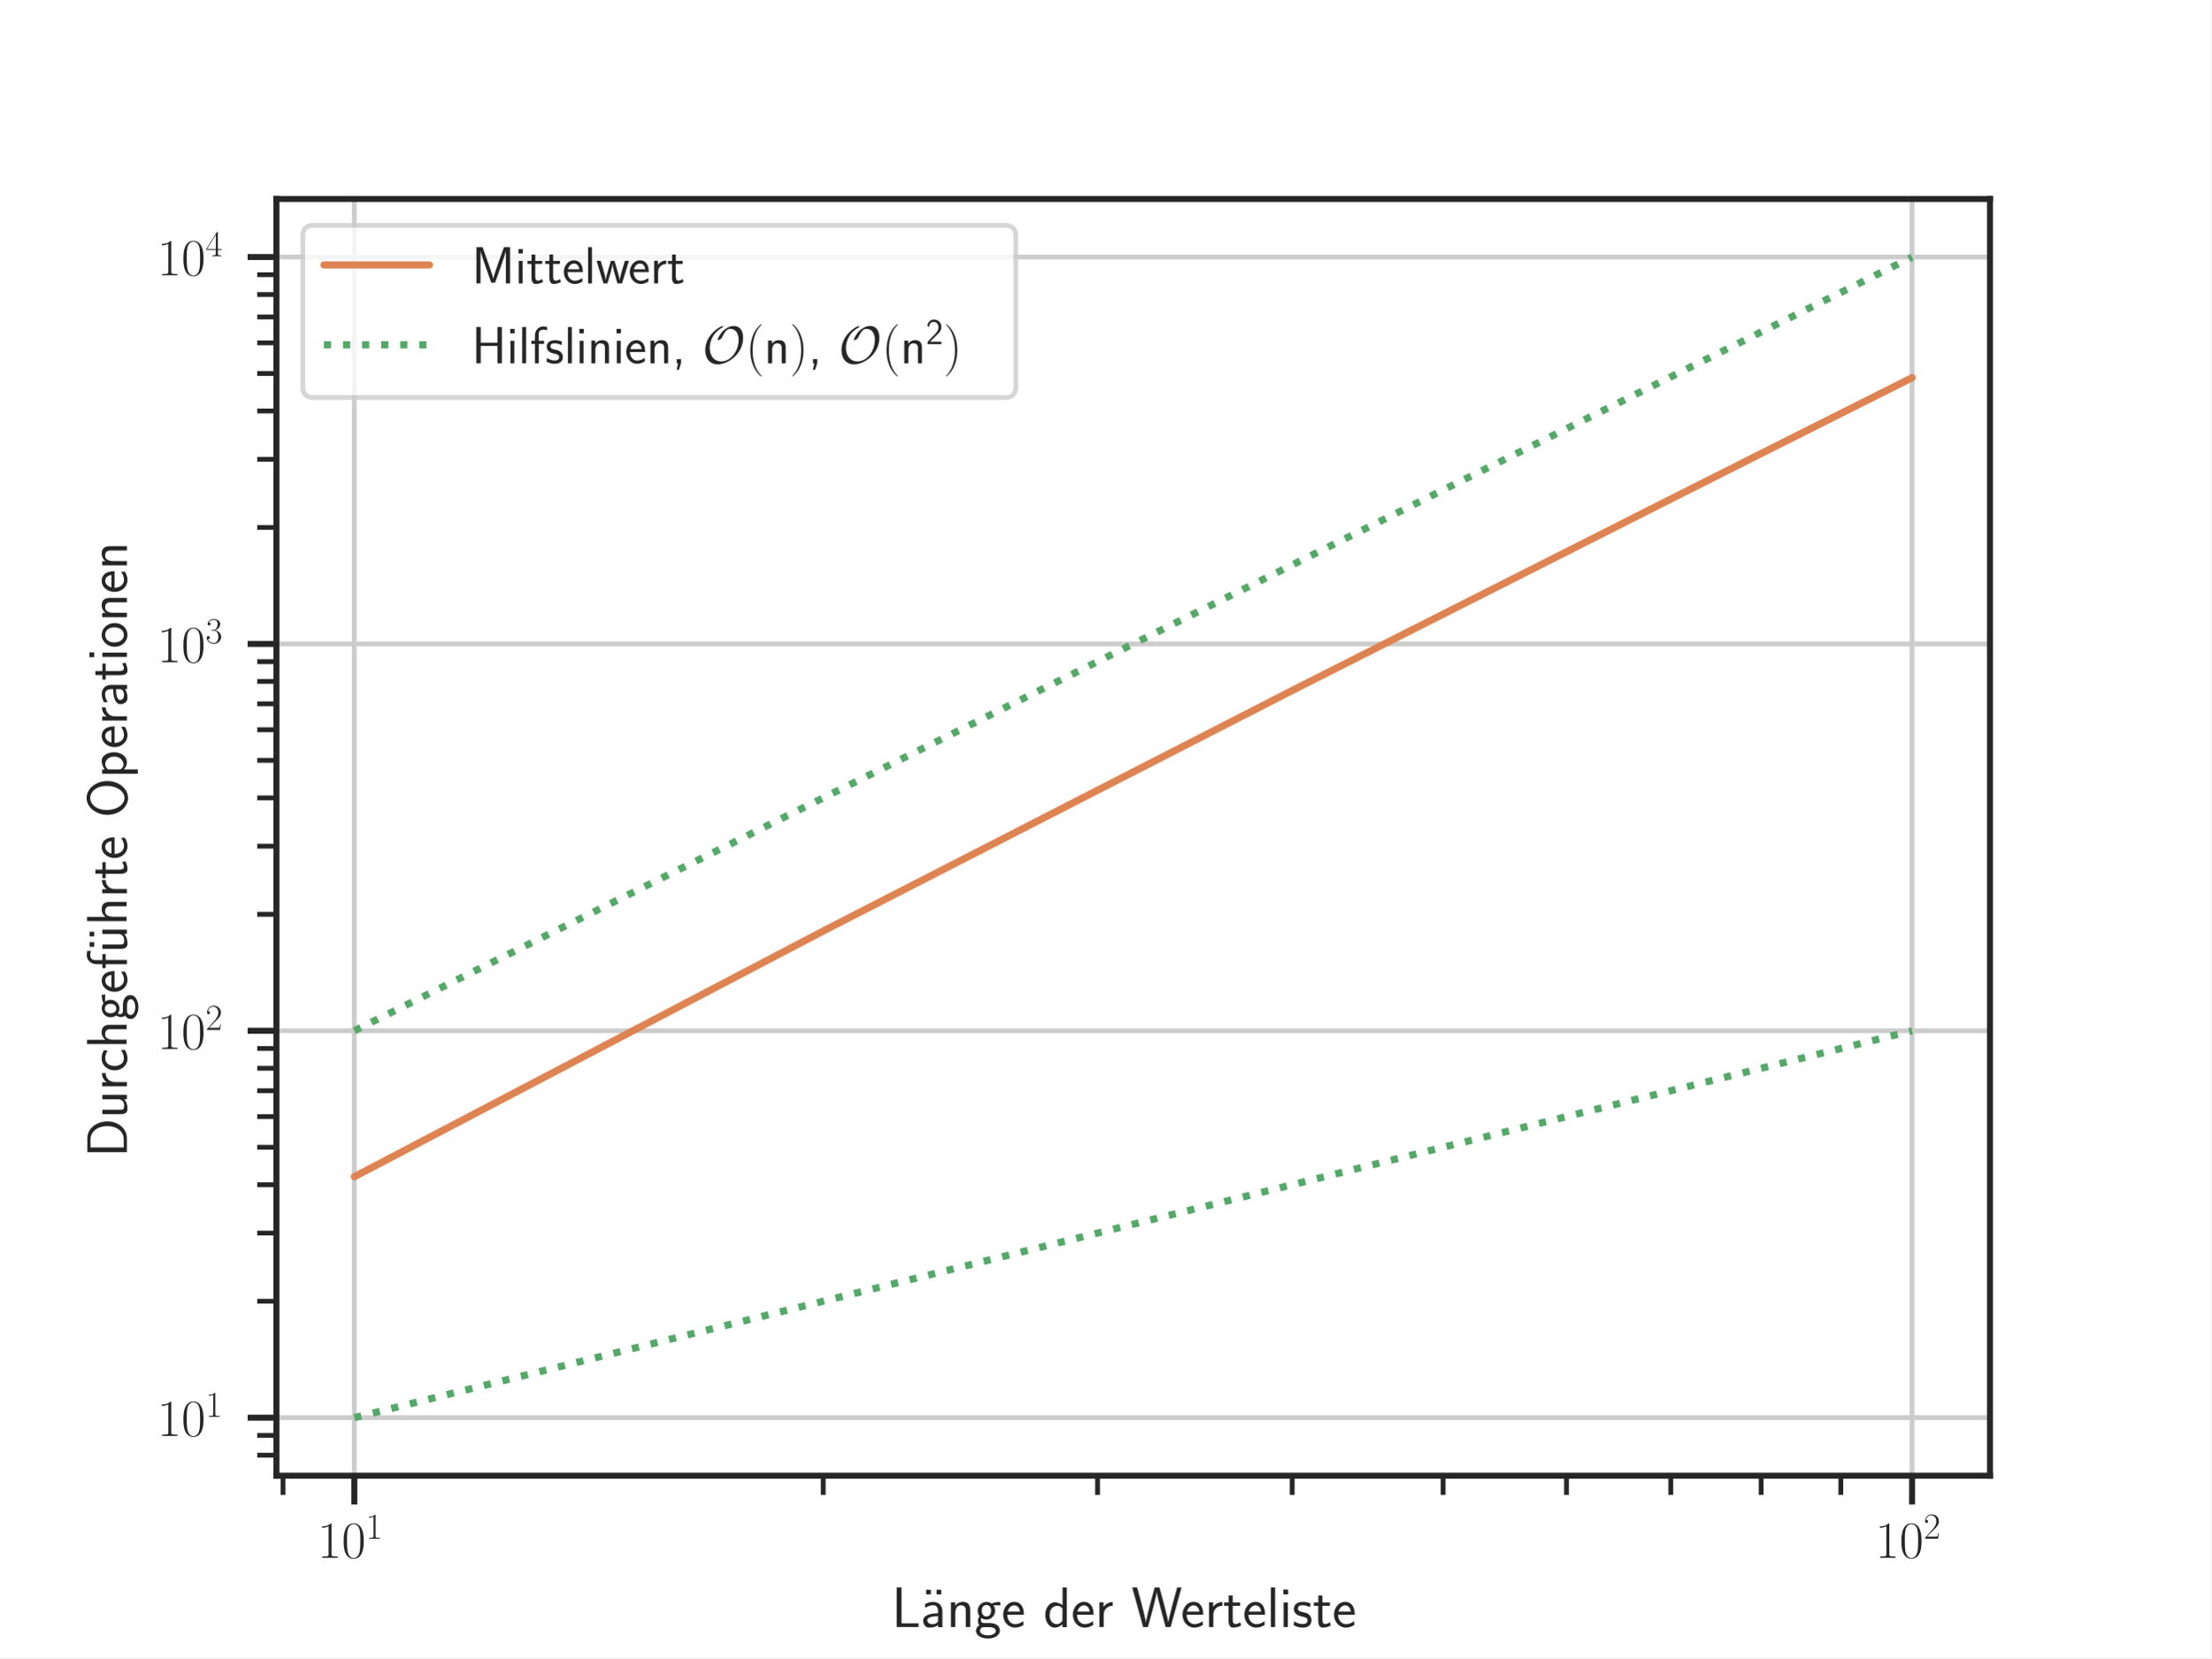
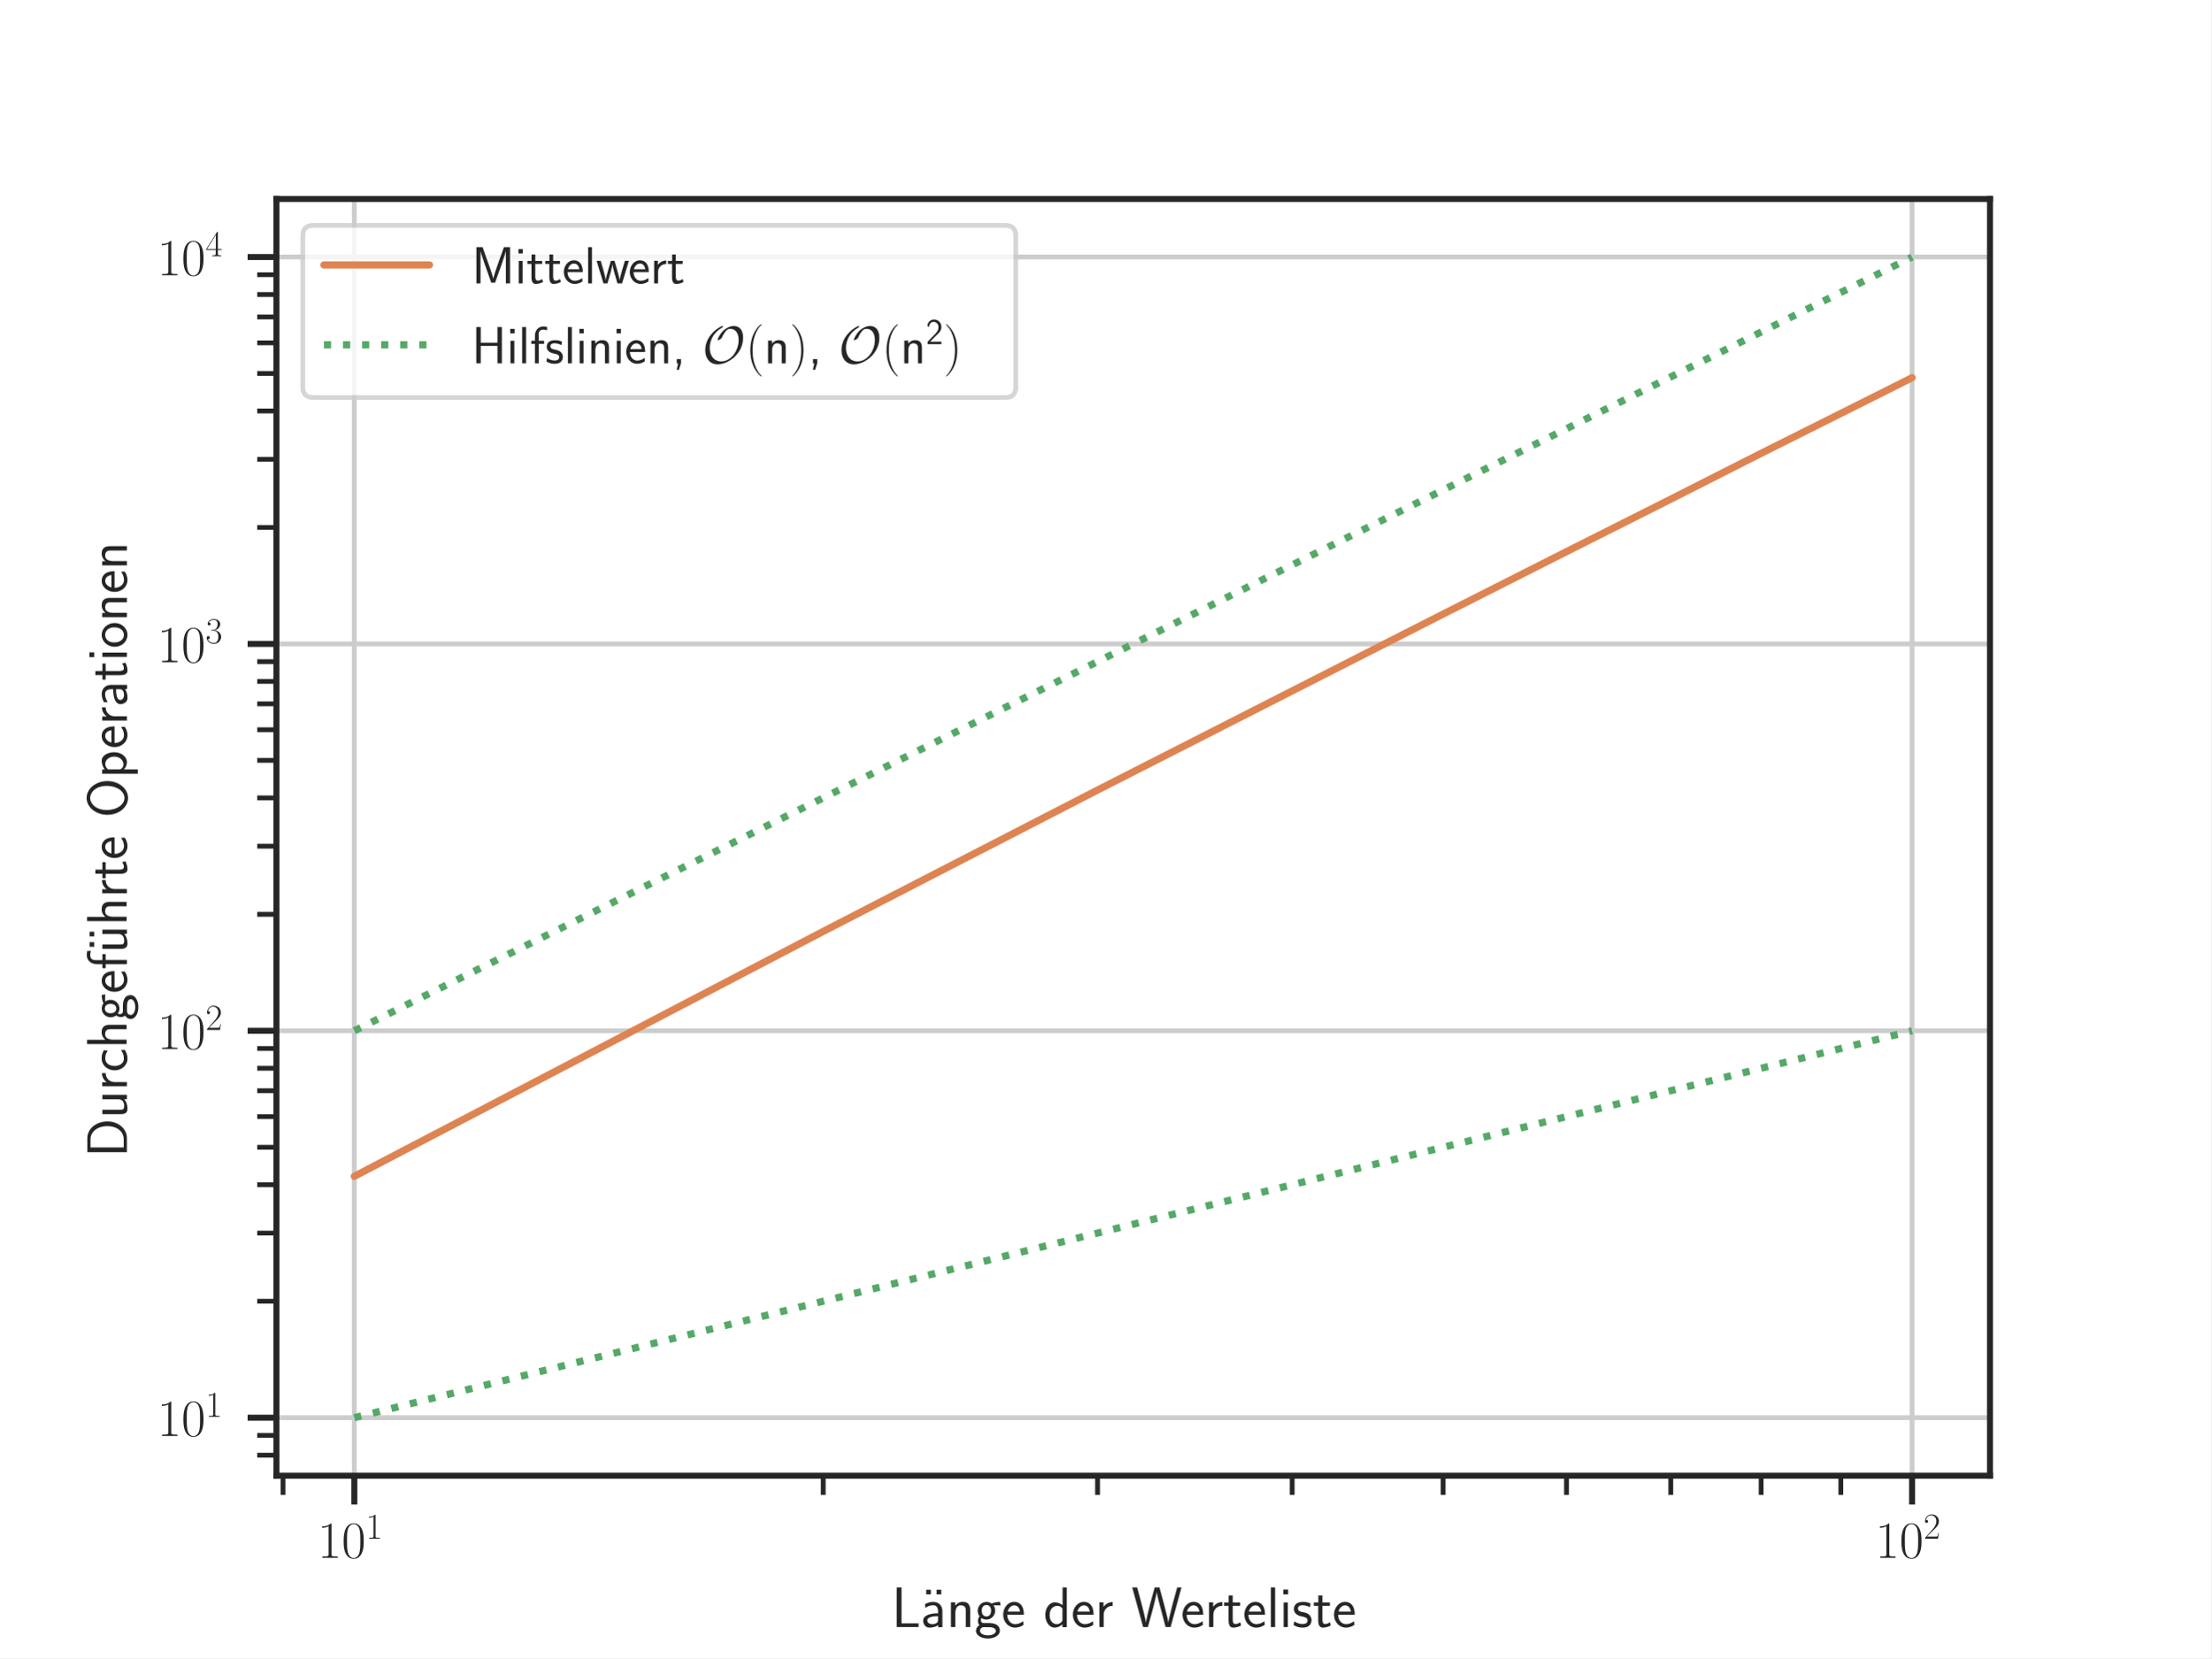
<svg xmlns="http://www.w3.org/2000/svg" xmlns:xlink="http://www.w3.org/1999/xlink" width="460.8pt" height="345.6pt" viewBox="0 0 460.8 345.6" version="1.1">
  <defs>
    <style type="text/css">*{stroke-linejoin: round; stroke-linecap: butt}</style>
  </defs>
  <g id="figure_1">
    <g id="patch_1">
      <path d="M 0 345.6  L 460.8 345.6  L 460.8 0  L 0 0  z " style="fill: #ffffff" />
    </g>
    <g id="axes_1">
      <g id="patch_2">
        <path d="M 57.6 307.584  L 414.72 307.584  L 414.72 41.472  L 57.6 41.472  z " style="fill: #ffffff" />
      </g>
      <g id="matplotlib.axis_1">
        <g id="xtick_1">
          <g id="line2d_1">
-             <path d="M 73.833 307.584  L 73.833 41.472  " clip-path="url(#p7b8de4740d)" style="fill: none; stroke: #cccccc; stroke-linecap: round" />
+             <path d="M 73.833 307.584  L 73.833 41.472  " clip-path="url(#pca44416084)" style="fill: none; stroke: #cccccc; stroke-linecap: round" />
          </g>
          <g id="line2d_2">
            <defs>
-               <path id="mcee63c3fa7" d="M 0 0  L 0 6  " style="stroke: #262626; stroke-width: 1.25" />
-             </defs>
-             <g>
-               <use xlink:href="#mcee63c3fa7" x="73.833" y="307.584" style="fill: #262626; stroke: #262626; stroke-width: 1.25" />
+               <path id="madf73b51a1" d="M 0 0  L 0 6  " style="stroke: #262626; stroke-width: 1.25" />
+             </defs>
+             <g>
+               <use xlink:href="#madf73b51a1" x="73.833" y="307.584" style="fill: #262626; stroke: #262626; stroke-width: 1.25" />
            </g>
          </g>
          <g id="text_1">
            <g style="fill: #262626" transform="translate(66.16909 324.6943) scale(0.11 -0.11)">
              <defs>
                <path id="CMR17-31" d="M 1702 4058  C 1702 4192 1696 4192 1606 4192  C 1357 3916 979 3827 621 3827  C 602 3827 570 3827 563 3808  C 557 3795 557 3782 557 3648  C 755 3648 1088 3686 1344 3839  L 1344 461  C 1344 236 1331 160 781 160  L 589 160  L 589 0  C 896 0 1216 0 1523 0  C 1830 0 2150 0 2458 0  L 2458 160  L 2266 160  C 1715 160 1702 230 1702 458  L 1702 4058  z " transform="scale(0.015625)" />
                <path id="CMR17-30" d="M 2688 2025  C 2688 2416 2682 3080 2413 3591  C 2176 4039 1798 4198 1466 4198  C 1158 4198 768 4058 525 3597  C 269 3118 243 2524 243 2025  C 243 1661 250 1106 448 619  C 723 -39 1216 -128 1466 -128  C 1760 -128 2208 -7 2470 600  C 2662 1042 2688 1559 2688 2025  z M 1466 -26  C 1056 -26 813 325 723 812  C 653 1188 653 1738 653 2096  C 653 2588 653 2997 736 3387  C 858 3929 1216 4096 1466 4096  C 1728 4096 2067 3923 2189 3400  C 2272 3036 2278 2607 2278 2096  C 2278 1680 2278 1169 2202 792  C 2067 95 1690 -26 1466 -26  z " transform="scale(0.015625)" />
              </defs>
              <use xlink:href="#CMR17-31" transform="scale(0.996264)" />
              <use xlink:href="#CMR17-30" transform="translate(45.69048 0) scale(0.996264)" />
              <use xlink:href="#CMR17-31" transform="translate(91.38095 36.15364) scale(0.697382)" />
            </g>
          </g>
        </g>
        <g id="xtick_2">
          <g id="line2d_3">
-             <path d="M 398.487 307.584  L 398.487 41.472  " clip-path="url(#p7b8de4740d)" style="fill: none; stroke: #cccccc; stroke-linecap: round" />
+             <path d="M 398.487 307.584  L 398.487 41.472  " clip-path="url(#pca44416084)" style="fill: none; stroke: #cccccc; stroke-linecap: round" />
          </g>
          <g id="line2d_4">
            <g>
-               <use xlink:href="#mcee63c3fa7" x="398.487" y="307.584" style="fill: #262626; stroke: #262626; stroke-width: 1.25" />
+               <use xlink:href="#madf73b51a1" x="398.487" y="307.584" style="fill: #262626; stroke: #262626; stroke-width: 1.25" />
            </g>
          </g>
          <g id="text_2">
            <g style="fill: #262626" transform="translate(390.8236 324.6943) scale(0.11 -0.11)">
              <defs>
                <path id="CMR17-32" d="M 2669 989  L 2554 989  C 2490 536 2438 459 2413 420  C 2381 369 1920 369 1830 369  L 602 369  C 832 619 1280 1072 1824 1597  C 2214 1967 2669 2402 2669 3035  C 2669 3790 2067 4224 1395 4224  C 691 4224 262 3604 262 3030  C 262 2780 448 2748 525 2748  C 589 2748 781 2787 781 3010  C 781 3207 614 3264 525 3264  C 486 3264 448 3258 422 3245  C 544 3790 915 4058 1306 4058  C 1862 4058 2227 3617 2227 3035  C 2227 2479 1901 2000 1536 1584  L 262 146  L 262 0  L 2515 0  L 2669 989  z " transform="scale(0.015625)" />
              </defs>
              <use xlink:href="#CMR17-31" transform="scale(0.996264)" />
              <use xlink:href="#CMR17-30" transform="translate(45.69048 0) scale(0.996264)" />
              <use xlink:href="#CMR17-32" transform="translate(91.38095 36.15364) scale(0.697382)" />
            </g>
          </g>
        </g>
        <g id="xtick_3">
          <g id="line2d_5">
            <defs>
-               <path id="m2b4ab7d137" d="M 0 0  L 0 4  " style="stroke: #262626" />
-             </defs>
-             <g>
-               <use xlink:href="#m2b4ab7d137" x="58.977" y="307.584" style="fill: #262626; stroke: #262626" />
+               <path id="m8dcace5a02" d="M 0 0  L 0 4  " style="stroke: #262626" />
+             </defs>
+             <g>
+               <use xlink:href="#m8dcace5a02" x="58.977" y="307.584" style="fill: #262626; stroke: #262626" />
            </g>
          </g>
        </g>
        <g id="xtick_4">
          <g id="line2d_6">
            <g>
-               <use xlink:href="#m2b4ab7d137" x="171.563" y="307.584" style="fill: #262626; stroke: #262626" />
+               <use xlink:href="#m8dcace5a02" x="171.563" y="307.584" style="fill: #262626; stroke: #262626" />
            </g>
          </g>
        </g>
        <g id="xtick_5">
          <g id="line2d_7">
            <g>
-               <use xlink:href="#m2b4ab7d137" x="228.732" y="307.584" style="fill: #262626; stroke: #262626" />
+               <use xlink:href="#m8dcace5a02" x="228.732" y="307.584" style="fill: #262626; stroke: #262626" />
            </g>
          </g>
        </g>
        <g id="xtick_6">
          <g id="line2d_8">
            <g>
-               <use xlink:href="#m2b4ab7d137" x="269.294" y="307.584" style="fill: #262626; stroke: #262626" />
+               <use xlink:href="#m8dcace5a02" x="269.294" y="307.584" style="fill: #262626; stroke: #262626" />
            </g>
          </g>
        </g>
        <g id="xtick_7">
          <g id="line2d_9">
            <g>
-               <use xlink:href="#m2b4ab7d137" x="300.757" y="307.584" style="fill: #262626; stroke: #262626" />
+               <use xlink:href="#m8dcace5a02" x="300.757" y="307.584" style="fill: #262626; stroke: #262626" />
            </g>
          </g>
        </g>
        <g id="xtick_8">
          <g id="line2d_10">
            <g>
-               <use xlink:href="#m2b4ab7d137" x="326.463" y="307.584" style="fill: #262626; stroke: #262626" />
+               <use xlink:href="#m8dcace5a02" x="326.463" y="307.584" style="fill: #262626; stroke: #262626" />
            </g>
          </g>
        </g>
        <g id="xtick_9">
          <g id="line2d_11">
            <g>
-               <use xlink:href="#m2b4ab7d137" x="348.198" y="307.584" style="fill: #262626; stroke: #262626" />
+               <use xlink:href="#m8dcace5a02" x="348.198" y="307.584" style="fill: #262626; stroke: #262626" />
            </g>
          </g>
        </g>
        <g id="xtick_10">
          <g id="line2d_12">
            <g>
-               <use xlink:href="#m2b4ab7d137" x="367.025" y="307.584" style="fill: #262626; stroke: #262626" />
+               <use xlink:href="#m8dcace5a02" x="367.025" y="307.584" style="fill: #262626; stroke: #262626" />
            </g>
          </g>
        </g>
        <g id="xtick_11">
          <g id="line2d_13">
            <g>
-               <use xlink:href="#m2b4ab7d137" x="383.632" y="307.584" style="fill: #262626; stroke: #262626" />
+               <use xlink:href="#m8dcace5a02" x="383.632" y="307.584" style="fill: #262626; stroke: #262626" />
            </g>
          </g>
        </g>
        <g id="text_3">
          <g style="fill: #262626" transform="translate(185.823 339.1274) scale(0.12 -0.12)">
            <defs>
              <path id="CMSS17-4c" d="M 1670 414  C 1594 414 1517 414 1440 414  L 1101 414  L 1101 4416  L 563 4416  L 563 0  L 3002 0  L 3002 414  L 1670 414  z " transform="scale(0.015625)" />
              <path id="CMSS17-7f" d="M 1178 4164  L 659 4164  L 659 3648  L 1178 3648  L 1178 4164  z M 2342 4164  L 1824 4164  L 1824 3648  L 2342 3648  L 2342 4164  z " transform="scale(0.015625)" />
              <path id="CMSS17-61" d="M 2406 1791  C 2406 2392 1978 2808 1402 2808  C 1120 2808 813 2757 461 2553  L 499 2135  C 659 2248 934 2432 1395 2432  C 1722 2432 1920 2180 1920 1782  L 1920 1536  C 896 1536 256 1238 256 726  C 256 461 416 -64 947 -64  C 1043 -64 1562 -64 1933 217  L 1933 -19  L 2406 -19  L 2406 1791  z M 1920 816  C 1920 701 1920 548 1728 434  C 1562 325 1350 325 1261 325  C 941 325 723 511 723 744  C 723 1211 1722 1211 1920 1211  L 1920 816  z " transform="scale(0.015625)" />
              <path id="CMSS17-6e" d="M 2618 1877  C 2618 2283 2522 2816 1798 2816  C 1389 2816 1120 2606 941 2389  L 941 2758  L 474 2758  L 474 0  L 960 0  L 960 1559  C 960 1964 1114 2428 1549 2428  C 2112 2428 2131 2048 2131 1829  L 2131 0  L 2618 0  L 2618 1877  z " transform="scale(0.015625)" />
              <path id="CMSS17-67" d="M 2848 2808  C 2483 2808 2170 2738 1914 2617  C 1702 2777 1485 2808 1338 2808  C 781 2808 358 2349 358 1814  C 358 1468 550 1207 563 1195  C 448 1035 384 863 384 672  C 384 448 474 289 544 200  C 211 -3 166 -314 166 -435  C 166 -898 749 -1280 1498 -1280  C 2253 -1280 2835 -898 2835 -428  C 2835 448 1856 448 1587 448  L 1069 448  C 973 448 717 448 717 791  C 717 921 774 1004 781 1010  C 877 940 1075 832 1338 832  C 1869 832 2310 1278 2310 1827  C 2310 2132 2170 2355 2112 2432  L 2131 2432  C 2150 2432 2419 2432 2515 2432  C 2720 2432 2739 2429 2918 2419  L 2848 2808  z M 1338 1182  C 1120 1182 813 1315 813 1823  C 813 2375 1165 2464 1331 2464  C 1549 2464 1856 2331 1856 1823  C 1856 1271 1504 1182 1338 1182  z M 1581 -10  C 1734 -10 2381 -10 2381 -442  C 2381 -714 1984 -929 1504 -929  C 1018 -929 621 -720 621 -435  C 621 -403 621 -10 1062 -10  L 1581 -10  z " transform="scale(0.015625)" />
              <path id="CMSS17-65" d="M 2502 1377  C 2502 1590 2490 2003 2285 2345  C 2061 2713 1696 2816 1421 2816  C 755 2816 192 2188 192 1375  C 192 582 774 -64 1510 -64  C 1798 -64 2150 19 2470 248  C 2470 274 2458 414 2451 420  C 2451 433 2432 630 2432 656  C 2125 407 1773 325 1517 325  C 1107 325 666 667 646 1377  L 2502 1377  z M 698 1728  C 781 2084 1062 2421 1421 2421  C 1517 2421 1965 2421 2080 1728  L 698 1728  z " transform="scale(0.015625)" />
              <path id="CMSS17-64" d="M 2611 4416  L 2138 4416  L 2138 2438  C 1939 2603 1613 2756 1254 2756  C 672 2756 211 2131 211 1347  C 211 562 666 -64 1235 -64  C 1677 -64 1971 172 2125 306  L 2125 -13  L 2611 -13  L 2611 4416  z M 2125 836  C 2125 747 2125 653 1926 482  C 1798 375 1645 325 1498 325  C 1152 325 698 576 698 1340  C 698 2134 1210 2368 1562 2368  C 1798 2368 1990 2254 2125 2065  L 2125 836  z " transform="scale(0.015625)" />
              <path id="CMSS17-72" d="M 954 1363  C 954 1965 1395 2368 1958 2368  L 1958 2789  C 1549 2789 1165 2585 934 2253  L 934 2758  L 480 2758  L 480 0  L 954 0  L 954 1363  z " transform="scale(0.015625)" />
              <path id="CMSS17-57" d="M 5581 4416  L 5094 4416  L 4557 2437  C 4474 2118 4397 1801 4320 1482  C 4205 1011 4122 681 4109 515  L 4102 515  C 4090 687 4006 1049 3904 1457  C 3827 1795 3744 2131 3654 2462  L 3123 4416  L 2586 4416  L 2080 2562  L 1824 1549  C 1632 747 1626 632 1613 505  L 1606 505  C 1606 543 1581 753 1402 1498  C 1312 1868 1222 2244 1126 2601  L 634 4416  L 83 4416  L 1299 0  L 1830 0  L 2336 1839  L 2592 2851  C 2765 3564 2803 3742 2816 3901  L 2822 3901  C 2822 3876 2880 3474 3130 2545  L 3808 0  L 4365 0  L 5581 4416  z " transform="scale(0.015625)" />
              <path id="CMSS17-74" d="M 1069 2368  L 1901 2368  L 1901 2737  L 1069 2737  L 1069 3520  L 614 3520  L 614 2737  L 109 2737  L 109 2368  L 602 2368  L 602 749  C 602 384 685 -64 1107 -64  C 1427 -64 1722 25 2003 172  L 1901 548  C 1747 414 1562 337 1363 337  C 1082 337 1069 696 1069 856  L 1069 2368  z " transform="scale(0.015625)" />
              <path id="CMSS17-6c" d="M 947 4416  L 474 4416  L 474 0  L 947 0  L 947 4416  z " transform="scale(0.015625)" />
              <path id="CMSS17-69" d="M 979 4183  L 442 4183  L 442 3648  L 979 3648  L 979 4183  z M 947 2739  L 474 2739  L 474 0  L 947 0  L 947 2739  z " transform="scale(0.015625)" />
              <path id="CMSS17-73" d="M 2061 2627  C 1683 2807 1389 2807 1197 2807  C 742 2807 198 2648 198 2003  C 198 1359 902 1218 1094 1179  C 1389 1122 1715 1058 1715 740  C 1715 337 1254 337 1171 337  C 915 337 563 407 243 638  L 166 210  C 531 0 883 -64 1178 -64  C 1965 -64 2163 416 2163 781  C 2163 1094 1984 1305 1862 1401  C 1651 1568 1574 1587 1050 1696  C 960 1709 646 1779 646 2066  C 646 2432 1050 2432 1139 2432  C 1555 2432 1811 2303 1984 2208  L 2061 2627  z " transform="scale(0.015625)" />
            </defs>
            <use xlink:href="#CMSS17-4c" transform="scale(0.996264)" />
            <use xlink:href="#CMSS17-7f" transform="translate(49.72625 0) scale(0.996264)" />
            <use xlink:href="#CMSS17-61" transform="translate(50.68711 0) scale(0.996264)" />
            <use xlink:href="#CMSS17-6e" transform="translate(95.60903 0) scale(0.996264)" />
            <use xlink:href="#CMSS17-67" transform="translate(143.814 0) scale(0.996264)" />
            <use xlink:href="#CMSS17-65" transform="translate(190.6576 0) scale(0.996264)" />
            <use xlink:href="#CMSS17-64" transform="translate(263.5255 0) scale(0.996264)" />
            <use xlink:href="#CMSS17-65" transform="translate(311.7305 0) scale(0.996264)" />
            <use xlink:href="#CMSS17-72" transform="translate(353.3693 0) scale(0.996264)" />
            <use xlink:href="#CMSS17-57" transform="translate(416.5082 0) scale(0.996264)" />
            <use xlink:href="#CMSS17-65" transform="translate(502.1479 0) scale(0.996264)" />
            <use xlink:href="#CMSS17-72" transform="translate(543.7867 0) scale(0.996264)" />
            <use xlink:href="#CMSS17-74" transform="translate(575.6965 0) scale(0.996264)" />
            <use xlink:href="#CMSS17-65" transform="translate(609.5281 0) scale(0.996264)" />
            <use xlink:href="#CMSS17-6c" transform="translate(651.1669 0) scale(0.996264)" />
            <use xlink:href="#CMSS17-69" transform="translate(673.3476 0) scale(0.996264)" />
            <use xlink:href="#CMSS17-73" transform="translate(695.5283 0) scale(0.996264)" />
            <use xlink:href="#CMSS17-74" transform="translate(731.4419 0) scale(0.996264)" />
            <use xlink:href="#CMSS17-65" transform="translate(765.2734 0) scale(0.996264)" />
          </g>
        </g>
      </g>
      <g id="matplotlib.axis_2">
        <g id="ytick_1">
          <g id="line2d_14">
-             <path d="M 57.6 295.488  L 414.72 295.488  " clip-path="url(#p7b8de4740d)" style="fill: none; stroke: #cccccc; stroke-linecap: round" />
+             <path d="M 57.6 295.488  L 414.72 295.488  " clip-path="url(#pca44416084)" style="fill: none; stroke: #cccccc; stroke-linecap: round" />
          </g>
          <g id="line2d_15">
            <defs>
-               <path id="mb5fc16e8e2" d="M 0 0  L -6 0  " style="stroke: #262626; stroke-width: 1.25" />
-             </defs>
-             <g>
-               <use xlink:href="#mb5fc16e8e2" x="57.6" y="295.488" style="fill: #262626; stroke: #262626; stroke-width: 1.25" />
+               <path id="m5978e40458" d="M 0 0  L -6 0  " style="stroke: #262626; stroke-width: 1.25" />
+             </defs>
+             <g>
+               <use xlink:href="#m5978e40458" x="57.6" y="295.488" style="fill: #262626; stroke: #262626; stroke-width: 1.25" />
            </g>
          </g>
          <g id="text_4">
            <g style="fill: #262626" transform="translate(32.77273 299.2932) scale(0.11 -0.11)">
              <use xlink:href="#CMR17-31" transform="scale(0.996264)" />
              <use xlink:href="#CMR17-30" transform="translate(45.69048 0) scale(0.996264)" />
              <use xlink:href="#CMR17-31" transform="translate(91.38095 36.15364) scale(0.697382)" />
            </g>
          </g>
        </g>
        <g id="ytick_2">
          <g id="line2d_16">
-             <path d="M 57.6 214.848  L 414.72 214.848  " clip-path="url(#p7b8de4740d)" style="fill: none; stroke: #cccccc; stroke-linecap: round" />
+             <path d="M 57.6 214.848  L 414.72 214.848  " clip-path="url(#pca44416084)" style="fill: none; stroke: #cccccc; stroke-linecap: round" />
          </g>
          <g id="line2d_17">
            <g>
-               <use xlink:href="#mb5fc16e8e2" x="57.6" y="214.848" style="fill: #262626; stroke: #262626; stroke-width: 1.25" />
+               <use xlink:href="#m5978e40458" x="57.6" y="214.848" style="fill: #262626; stroke: #262626; stroke-width: 1.25" />
            </g>
          </g>
          <g id="text_5">
            <g style="fill: #262626" transform="translate(32.77273 218.6532) scale(0.11 -0.11)">
              <use xlink:href="#CMR17-31" transform="scale(0.996264)" />
              <use xlink:href="#CMR17-30" transform="translate(45.69048 0) scale(0.996264)" />
              <use xlink:href="#CMR17-32" transform="translate(91.38095 36.15364) scale(0.697382)" />
            </g>
          </g>
        </g>
        <g id="ytick_3">
          <g id="line2d_18">
-             <path d="M 57.6 134.208  L 414.72 134.208  " clip-path="url(#p7b8de4740d)" style="fill: none; stroke: #cccccc; stroke-linecap: round" />
+             <path d="M 57.6 134.208  L 414.72 134.208  " clip-path="url(#pca44416084)" style="fill: none; stroke: #cccccc; stroke-linecap: round" />
          </g>
          <g id="line2d_19">
            <g>
-               <use xlink:href="#mb5fc16e8e2" x="57.6" y="134.208" style="fill: #262626; stroke: #262626; stroke-width: 1.25" />
+               <use xlink:href="#m5978e40458" x="57.6" y="134.208" style="fill: #262626; stroke: #262626; stroke-width: 1.25" />
            </g>
          </g>
          <g id="text_6">
            <g style="fill: #262626" transform="translate(32.77273 138.0132) scale(0.11 -0.11)">
              <defs>
                <path id="CMR17-33" d="M 1414 2157  C 1984 2157 2234 1662 2234 1090  C 2234 320 1824 25 1453 25  C 1114 25 563 194 390 693  C 422 680 454 680 486 680  C 640 680 755 782 755 948  C 755 1133 614 1216 486 1216  C 378 1216 211 1165 211 926  C 211 335 787 -128 1466 -128  C 2176 -128 2720 430 2720 1085  C 2720 1707 2208 2157 1600 2227  C 2086 2328 2554 2756 2554 3329  C 2554 3820 2048 4179 1472 4179  C 890 4179 378 3829 378 3329  C 378 3110 544 3072 627 3072  C 762 3072 877 3155 877 3321  C 877 3486 762 3569 627 3569  C 602 3569 570 3569 544 3557  C 730 3959 1235 4032 1459 4032  C 1683 4032 2106 3925 2106 3320  C 2106 3143 2080 2828 1862 2550  C 1670 2304 1453 2304 1242 2284  C 1210 2284 1062 2269 1037 2269  C 992 2263 966 2257 966 2208  C 966 2163 973 2157 1101 2157  L 1414 2157  z " transform="scale(0.015625)" />
              </defs>
              <use xlink:href="#CMR17-31" transform="scale(0.996264)" />
              <use xlink:href="#CMR17-30" transform="translate(45.69048 0) scale(0.996264)" />
              <use xlink:href="#CMR17-33" transform="translate(91.38095 36.15364) scale(0.697382)" />
            </g>
          </g>
        </g>
        <g id="ytick_4">
          <g id="line2d_20">
-             <path d="M 57.6 53.568  L 414.72 53.568  " clip-path="url(#p7b8de4740d)" style="fill: none; stroke: #cccccc; stroke-linecap: round" />
+             <path d="M 57.6 53.568  L 414.72 53.568  " clip-path="url(#pca44416084)" style="fill: none; stroke: #cccccc; stroke-linecap: round" />
          </g>
          <g id="line2d_21">
            <g>
-               <use xlink:href="#mb5fc16e8e2" x="57.6" y="53.568" style="fill: #262626; stroke: #262626; stroke-width: 1.25" />
+               <use xlink:href="#m5978e40458" x="57.6" y="53.568" style="fill: #262626; stroke: #262626; stroke-width: 1.25" />
            </g>
          </g>
          <g id="text_7">
            <g style="fill: #262626" transform="translate(32.77273 57.37317) scale(0.11 -0.11)">
              <defs>
                <path id="CMR17-34" d="M 2150 4122  C 2150 4256 2144 4256 2029 4256  L 128 1254  L 128 1088  L 1779 1088  L 1779 457  C 1779 224 1766 160 1318 160  L 1197 160  L 1197 0  C 1402 0 1747 0 1965 0  C 2182 0 2528 0 2733 0  L 2733 160  L 2611 160  C 2163 160 2150 224 2150 457  L 2150 1088  L 2803 1088  L 2803 1254  L 2150 1254  L 2150 4122  z M 1798 3703  L 1798 1254  L 256 1254  L 1798 3703  z " transform="scale(0.015625)" />
              </defs>
              <use xlink:href="#CMR17-31" transform="scale(0.996264)" />
              <use xlink:href="#CMR17-30" transform="translate(45.69048 0) scale(0.996264)" />
              <use xlink:href="#CMR17-34" transform="translate(91.38095 36.15364) scale(0.697382)" />
            </g>
          </g>
        </g>
        <g id="ytick_5">
          <g id="line2d_22">
            <defs>
-               <path id="m82ef3fcb04" d="M 0 0  L -4 0  " style="stroke: #262626" />
-             </defs>
-             <g>
-               <use xlink:href="#m82ef3fcb04" x="57.6" y="303.303" style="fill: #262626; stroke: #262626" />
+               <path id="m36db332eb2" d="M 0 0  L -4 0  " style="stroke: #262626" />
+             </defs>
+             <g>
+               <use xlink:href="#m36db332eb2" x="57.6" y="303.303" style="fill: #262626; stroke: #262626" />
            </g>
          </g>
        </g>
        <g id="ytick_6">
          <g id="line2d_23">
            <g>
-               <use xlink:href="#m82ef3fcb04" x="57.6" y="299.178" style="fill: #262626; stroke: #262626" />
+               <use xlink:href="#m36db332eb2" x="57.6" y="299.178" style="fill: #262626; stroke: #262626" />
            </g>
          </g>
        </g>
        <g id="ytick_7">
          <g id="line2d_24">
            <g>
-               <use xlink:href="#m82ef3fcb04" x="57.6" y="271.213" style="fill: #262626; stroke: #262626" />
+               <use xlink:href="#m36db332eb2" x="57.6" y="271.213" style="fill: #262626; stroke: #262626" />
            </g>
          </g>
        </g>
        <g id="ytick_8">
          <g id="line2d_25">
            <g>
-               <use xlink:href="#m82ef3fcb04" x="57.6" y="257.013" style="fill: #262626; stroke: #262626" />
+               <use xlink:href="#m36db332eb2" x="57.6" y="257.013" style="fill: #262626; stroke: #262626" />
            </g>
          </g>
        </g>
        <g id="ytick_9">
          <g id="line2d_26">
            <g>
-               <use xlink:href="#m82ef3fcb04" x="57.6" y="246.938" style="fill: #262626; stroke: #262626" />
+               <use xlink:href="#m36db332eb2" x="57.6" y="246.938" style="fill: #262626; stroke: #262626" />
            </g>
          </g>
        </g>
        <g id="ytick_10">
          <g id="line2d_27">
            <g>
-               <use xlink:href="#m82ef3fcb04" x="57.6" y="239.123" style="fill: #262626; stroke: #262626" />
+               <use xlink:href="#m36db332eb2" x="57.6" y="239.123" style="fill: #262626; stroke: #262626" />
            </g>
          </g>
        </g>
        <g id="ytick_11">
          <g id="line2d_28">
            <g>
-               <use xlink:href="#m82ef3fcb04" x="57.6" y="232.738" style="fill: #262626; stroke: #262626" />
+               <use xlink:href="#m36db332eb2" x="57.6" y="232.738" style="fill: #262626; stroke: #262626" />
            </g>
          </g>
        </g>
        <g id="ytick_12">
          <g id="line2d_29">
            <g>
-               <use xlink:href="#m82ef3fcb04" x="57.6" y="227.339" style="fill: #262626; stroke: #262626" />
+               <use xlink:href="#m36db332eb2" x="57.6" y="227.339" style="fill: #262626; stroke: #262626" />
            </g>
          </g>
        </g>
        <g id="ytick_13">
          <g id="line2d_30">
            <g>
-               <use xlink:href="#m82ef3fcb04" x="57.6" y="222.663" style="fill: #262626; stroke: #262626" />
+               <use xlink:href="#m36db332eb2" x="57.6" y="222.663" style="fill: #262626; stroke: #262626" />
            </g>
          </g>
        </g>
        <g id="ytick_14">
          <g id="line2d_31">
            <g>
-               <use xlink:href="#m82ef3fcb04" x="57.6" y="218.538" style="fill: #262626; stroke: #262626" />
+               <use xlink:href="#m36db332eb2" x="57.6" y="218.538" style="fill: #262626; stroke: #262626" />
            </g>
          </g>
        </g>
        <g id="ytick_15">
          <g id="line2d_32">
            <g>
-               <use xlink:href="#m82ef3fcb04" x="57.6" y="190.573" style="fill: #262626; stroke: #262626" />
+               <use xlink:href="#m36db332eb2" x="57.6" y="190.573" style="fill: #262626; stroke: #262626" />
            </g>
          </g>
        </g>
        <g id="ytick_16">
          <g id="line2d_33">
            <g>
-               <use xlink:href="#m82ef3fcb04" x="57.6" y="176.373" style="fill: #262626; stroke: #262626" />
+               <use xlink:href="#m36db332eb2" x="57.6" y="176.373" style="fill: #262626; stroke: #262626" />
            </g>
          </g>
        </g>
        <g id="ytick_17">
          <g id="line2d_34">
            <g>
-               <use xlink:href="#m82ef3fcb04" x="57.6" y="166.298" style="fill: #262626; stroke: #262626" />
+               <use xlink:href="#m36db332eb2" x="57.6" y="166.298" style="fill: #262626; stroke: #262626" />
            </g>
          </g>
        </g>
        <g id="ytick_18">
          <g id="line2d_35">
            <g>
-               <use xlink:href="#m82ef3fcb04" x="57.6" y="158.483" style="fill: #262626; stroke: #262626" />
+               <use xlink:href="#m36db332eb2" x="57.6" y="158.483" style="fill: #262626; stroke: #262626" />
            </g>
          </g>
        </g>
        <g id="ytick_19">
          <g id="line2d_36">
            <g>
-               <use xlink:href="#m82ef3fcb04" x="57.6" y="152.098" style="fill: #262626; stroke: #262626" />
+               <use xlink:href="#m36db332eb2" x="57.6" y="152.098" style="fill: #262626; stroke: #262626" />
            </g>
          </g>
        </g>
        <g id="ytick_20">
          <g id="line2d_37">
            <g>
-               <use xlink:href="#m82ef3fcb04" x="57.6" y="146.699" style="fill: #262626; stroke: #262626" />
+               <use xlink:href="#m36db332eb2" x="57.6" y="146.699" style="fill: #262626; stroke: #262626" />
            </g>
          </g>
        </g>
        <g id="ytick_21">
          <g id="line2d_38">
            <g>
-               <use xlink:href="#m82ef3fcb04" x="57.6" y="142.023" style="fill: #262626; stroke: #262626" />
+               <use xlink:href="#m36db332eb2" x="57.6" y="142.023" style="fill: #262626; stroke: #262626" />
            </g>
          </g>
        </g>
        <g id="ytick_22">
          <g id="line2d_39">
            <g>
-               <use xlink:href="#m82ef3fcb04" x="57.6" y="137.898" style="fill: #262626; stroke: #262626" />
+               <use xlink:href="#m36db332eb2" x="57.6" y="137.898" style="fill: #262626; stroke: #262626" />
            </g>
          </g>
        </g>
        <g id="ytick_23">
          <g id="line2d_40">
            <g>
-               <use xlink:href="#m82ef3fcb04" x="57.6" y="109.933" style="fill: #262626; stroke: #262626" />
+               <use xlink:href="#m36db332eb2" x="57.6" y="109.933" style="fill: #262626; stroke: #262626" />
            </g>
          </g>
        </g>
        <g id="ytick_24">
          <g id="line2d_41">
            <g>
-               <use xlink:href="#m82ef3fcb04" x="57.6" y="95.733" style="fill: #262626; stroke: #262626" />
+               <use xlink:href="#m36db332eb2" x="57.6" y="95.733" style="fill: #262626; stroke: #262626" />
            </g>
          </g>
        </g>
        <g id="ytick_25">
          <g id="line2d_42">
            <g>
-               <use xlink:href="#m82ef3fcb04" x="57.6" y="85.658" style="fill: #262626; stroke: #262626" />
+               <use xlink:href="#m36db332eb2" x="57.6" y="85.658" style="fill: #262626; stroke: #262626" />
            </g>
          </g>
        </g>
        <g id="ytick_26">
          <g id="line2d_43">
            <g>
-               <use xlink:href="#m82ef3fcb04" x="57.6" y="77.843" style="fill: #262626; stroke: #262626" />
+               <use xlink:href="#m36db332eb2" x="57.6" y="77.843" style="fill: #262626; stroke: #262626" />
            </g>
          </g>
        </g>
        <g id="ytick_27">
          <g id="line2d_44">
            <g>
-               <use xlink:href="#m82ef3fcb04" x="57.6" y="71.458" style="fill: #262626; stroke: #262626" />
+               <use xlink:href="#m36db332eb2" x="57.6" y="71.458" style="fill: #262626; stroke: #262626" />
            </g>
          </g>
        </g>
        <g id="ytick_28">
          <g id="line2d_45">
            <g>
-               <use xlink:href="#m82ef3fcb04" x="57.6" y="66.059" style="fill: #262626; stroke: #262626" />
+               <use xlink:href="#m36db332eb2" x="57.6" y="66.059" style="fill: #262626; stroke: #262626" />
            </g>
          </g>
        </g>
        <g id="ytick_29">
          <g id="line2d_46">
            <g>
-               <use xlink:href="#m82ef3fcb04" x="57.6" y="61.383" style="fill: #262626; stroke: #262626" />
+               <use xlink:href="#m36db332eb2" x="57.6" y="61.383" style="fill: #262626; stroke: #262626" />
            </g>
          </g>
        </g>
        <g id="ytick_30">
          <g id="line2d_47">
            <g>
-               <use xlink:href="#m82ef3fcb04" x="57.6" y="57.258" style="fill: #262626; stroke: #262626" />
+               <use xlink:href="#m36db332eb2" x="57.6" y="57.258" style="fill: #262626; stroke: #262626" />
            </g>
          </g>
        </g>
        <g id="text_8">
          <g style="fill: #262626" transform="translate(26.44813 241.2077) rotate(-90) scale(0.12 -0.12)">
            <defs>
              <path id="CMSS17-44" d="M 570 4416  L 570 0  L 2144 0  C 3194 0 4000 980 4000 2170  C 4000 3398 3194 4416 2144 4416  L 570 4416  z M 1094 357  L 1094 4059  L 2003 4059  C 2861 4059 3475 3277 3475 2170  C 3475 1107 2867 357 2003 357  L 1094 357  z " transform="scale(0.015625)" />
              <path id="CMSS17-75" d="M 2618 2739  L 2131 2739  L 2131 972  C 2131 498 1786 306 1421 306  C 998 306 960 447 960 709  L 960 2739  L 474 2739  L 474 678  C 474 179 646 -64 1088 -64  C 1306 -64 1798 -13 2144 306  L 2144 0  L 2618 0  L 2618 2739  z " transform="scale(0.015625)" />
              <path id="CMSS17-63" d="M 2464 2541  C 2464 2585 2170 2714 2093 2739  C 1882 2816 1613 2816 1542 2816  C 710 2816 211 2093 211 1363  C 211 595 768 -64 1517 -64  C 1946 -64 2253 76 2502 242  L 2464 664  C 2189 453 1869 337 1523 337  C 1024 337 698 774 698 1369  C 698 1831 909 2414 1549 2414  C 1901 2414 2099 2343 2394 2145  L 2464 2541  z " transform="scale(0.015625)" />
              <path id="CMSS17-68" d="M 2618 1891  C 2618 2292 2522 2820 1798 2820  C 1395 2820 1133 2623 947 2407  L 947 4448  L 474 4448  L 474 32  L 960 32  L 960 1573  C 960 1973 1114 2432 1549 2432  C 2112 2432 2131 2056 2131 1839  L 2131 32  L 2618 32  L 2618 1891  z " transform="scale(0.015625)" />
              <path id="CMSS17-66" d="M 1075 2368  L 1722 2368  L 1722 2737  L 1062 2737  L 1062 3559  C 1062 4014 1408 4092 1606 4092  C 1670 4092 1850 4092 2080 4009  L 2080 4429  C 1933 4461 1754 4480 1613 4480  C 1018 4480 602 3993 602 3359  L 602 2737  L 160 2737  L 160 2368  L 602 2368  L 602 0  L 1075 0  L 1075 2368  z " transform="scale(0.015625)" />
              <path id="CMSS17-4f" d="M 4096 2178  C 4096 3503 3219 4497 2214 4497  C 1210 4497 333 3497 333 2178  C 333 847 1222 -128 2214 -128  C 3206 -128 4096 847 4096 2178  z M 2214 273  C 1510 273 870 1057 870 2261  C 870 3433 1549 4096 2214 4096  C 2880 4096 3558 3433 3558 2261  C 3558 1051 2912 273 2214 273  z " transform="scale(0.015625)" />
              <path id="CMSS17-70" d="M 966 333  C 1178 129 1466 -5 1773 -5  C 2368 -5 2880 603 2880 1412  C 2880 2159 2496 2816 1946 2816  C 1626 2816 1242 2702 954 2472  L 954 2765  L 480 2765  L 480 -1216  L 966 -1216  L 966 333  z M 966 2100  C 1018 2176 1235 2415 1587 2415  C 2035 2415 2394 1960 2394 1412  C 2394 787 1958 384 1530 384  C 1402 384 1267 415 1139 523  C 966 674 966 768 966 857  L 966 2100  z " transform="scale(0.015625)" />
              <path id="CMSS17-6f" d="M 2829 1356  C 2829 2176 2221 2816 1504 2816  C 768 2816 173 2157 173 1356  C 173 544 787 -64 1498 -64  C 2227 -64 2829 563 2829 1356  z M 1504 337  C 1050 337 659 709 659 1408  C 659 2151 1114 2427 1498 2427  C 1914 2427 2342 2126 2342 1408  C 2342 683 1926 337 1504 337  z " transform="scale(0.015625)" />
            </defs>
            <use xlink:href="#CMSS17-44" transform="scale(0.996264)" />
            <use xlink:href="#CMSS17-75" transform="translate(67.54284 0) scale(0.996264)" />
            <use xlink:href="#CMSS17-72" transform="translate(115.7478 0) scale(0.996264)" />
            <use xlink:href="#CMSS17-63" transform="translate(147.6576 0) scale(0.996264)" />
            <use xlink:href="#CMSS17-68" transform="translate(189.2964 0) scale(0.996264)" />
            <use xlink:href="#CMSS17-67" transform="translate(237.5013 0) scale(0.996264)" />
            <use xlink:href="#CMSS17-65" transform="translate(284.3449 0) scale(0.996264)" />
            <use xlink:href="#CMSS17-66" transform="translate(325.9838 0) scale(0.996264)" />
            <use xlink:href="#CMSS17-7f" transform="translate(355.2911 0) scale(0.996264)" />
            <use xlink:href="#CMSS17-75" transform="translate(354.6104 0) scale(0.996264)" />
            <use xlink:href="#CMSS17-68" transform="translate(402.8154 0) scale(0.996264)" />
            <use xlink:href="#CMSS17-72" transform="translate(451.0203 0) scale(0.996264)" />
            <use xlink:href="#CMSS17-74" transform="translate(482.9301 0) scale(0.996264)" />
            <use xlink:href="#CMSS17-65" transform="translate(516.7617 0) scale(0.996264)" />
            <use xlink:href="#CMSS17-4f" transform="translate(589.6296 0) scale(0.996264)" />
            <use xlink:href="#CMSS17-70" transform="translate(658.6538 0) scale(0.996264)" />
            <use xlink:href="#CMSS17-65" transform="translate(709.4612 0) scale(0.996264)" />
            <use xlink:href="#CMSS17-72" transform="translate(751.1 0) scale(0.996264)" />
            <use xlink:href="#CMSS17-61" transform="translate(783.0098 0) scale(0.996264)" />
            <use xlink:href="#CMSS17-74" transform="translate(827.9317 0) scale(0.996264)" />
            <use xlink:href="#CMSS17-69" transform="translate(861.7633 0) scale(0.996264)" />
            <use xlink:href="#CMSS17-6f" transform="translate(883.944 0) scale(0.996264)" />
            <use xlink:href="#CMSS17-6e" transform="translate(930.7877 0) scale(0.996264)" />
            <use xlink:href="#CMSS17-65" transform="translate(978.9926 0) scale(0.996264)" />
            <use xlink:href="#CMSS17-6e" transform="translate(1020.631 0) scale(0.996264)" />
          </g>
        </g>
      </g>
      <g id="line2d_48">
-         <path d="M 73.833 245.273  L 171.563 194.05  L 228.732 164.715  L 269.294 143.919  L 300.757 128.004  L 326.463 115.008  L 348.198 104.011  L 367.025 94.53  L 383.632 86.179  L 398.487 78.717  " clip-path="url(#p7b8de4740d)" style="fill: none; stroke: #dd8452; stroke-width: 1.5; stroke-linecap: round" />
+         <path d="M 73.833 245.188  L 171.563 194.133  L 228.732 164.669  L 269.294 144.004  L 300.757 127.983  L 326.463 114.974  L 348.198 104.034  L 367.025 94.48  L 383.632 86.168  L 398.487 78.718  " clip-path="url(#pca44416084)" style="fill: none; stroke: #dd8452; stroke-width: 1.5; stroke-linecap: round" />
      </g>
      <g id="line2d_49">
-         <path d="M 73.833 295.488  L 171.563 271.213  L 228.732 257.013  L 269.294 246.938  L 300.757 239.123  L 326.463 232.738  L 348.198 227.339  L 367.025 222.663  L 383.632 218.538  L 398.487 214.848  " clip-path="url(#p7b8de4740d)" style="fill: none; stroke-dasharray: 1.5,2.475; stroke-dashoffset: 0; stroke: #55a868; stroke-width: 1.5" />
+         <path d="M 73.833 295.488  L 171.563 271.213  L 228.732 257.013  L 269.294 246.938  L 300.757 239.123  L 326.463 232.738  L 348.198 227.339  L 367.025 222.663  L 383.632 218.538  L 398.487 214.848  " clip-path="url(#pca44416084)" style="fill: none; stroke-dasharray: 1.5,2.475; stroke-dashoffset: 0; stroke: #55a868; stroke-width: 1.5" />
      </g>
      <g id="line2d_50">
-         <path d="M 73.833 214.848  L 171.563 166.298  L 228.732 137.898  L 269.294 117.748  L 300.757 102.118  L 326.463 89.348  L 348.198 78.551  L 367.025 69.198  L 383.632 60.948  L 398.487 53.568  " clip-path="url(#p7b8de4740d)" style="fill: none; stroke-dasharray: 1.5,2.475; stroke-dashoffset: 0; stroke: #55a868; stroke-width: 1.5" />
+         <path d="M 73.833 214.848  L 171.563 166.298  L 228.732 137.898  L 269.294 117.748  L 300.757 102.118  L 326.463 89.348  L 348.198 78.551  L 367.025 69.198  L 383.632 60.948  L 398.487 53.568  " clip-path="url(#pca44416084)" style="fill: none; stroke-dasharray: 1.5,2.475; stroke-dashoffset: 0; stroke: #55a868; stroke-width: 1.5" />
      </g>
      <g id="patch_3">
        <path d="M 57.6 307.584  L 57.6 41.472  " style="fill: none; stroke: #262626; stroke-width: 1.25; stroke-linejoin: miter; stroke-linecap: square" />
      </g>
      <g id="patch_4">
        <path d="M 414.72 307.584  L 414.72 41.472  " style="fill: none; stroke: #262626; stroke-width: 1.25; stroke-linejoin: miter; stroke-linecap: square" />
      </g>
      <g id="patch_5">
        <path d="M 57.6 307.584  L 414.72 307.584  " style="fill: none; stroke: #262626; stroke-width: 1.25; stroke-linejoin: miter; stroke-linecap: square" />
      </g>
      <g id="patch_6">
        <path d="M 57.6 41.472  L 414.72 41.472  " style="fill: none; stroke: #262626; stroke-width: 1.25; stroke-linejoin: miter; stroke-linecap: square" />
      </g>
      <g id="legend_1">
        <g id="patch_7">
          <path d="M 65.3 82.854  L 209.494 82.854  Q 211.694 82.854 211.694 80.654  L 211.694 49.172  Q 211.694 46.972 209.494 46.972  L 65.3 46.972  Q 63.1 46.972 63.1 49.172  L 63.1 80.654  Q 63.1 82.854 65.3 82.854  z " style="fill: #ffffff; opacity: 0.8; stroke: #cccccc; stroke-linejoin: miter" />
        </g>
        <g id="line2d_51">
          <path d="M 67.5 55.222  L 78.5 55.222  L 89.5 55.222  " style="fill: none; stroke: #dd8452; stroke-width: 1.5; stroke-linecap: round" />
        </g>
        <g id="text_9">
          <g style="fill: #262626" transform="translate(98.3 59.072) scale(0.11 -0.11)">
            <defs>
              <path id="CMSS17-4d" d="M 3194 2371  L 2886 1473  C 2835 1307 2662 791 2624 587  L 2618 587  C 2598 715 2560 849 2458 1174  C 2400 1365 2336 1562 2272 1741  L 1325 4416  L 576 4416  L 576 0  L 1075 0  L 1075 3900  L 1082 3900  C 1082 3894 1139 3613 1530 2499  L 2374 96  L 2848 96  L 3610 2231  C 3661 2378 3821 2843 3891 3066  C 3955 3257 4115 3728 4154 3913  L 4160 3913  L 4160 0  L 4666 0  L 4666 4416  L 3923 4416  L 3194 2371  z " transform="scale(0.015625)" />
              <path id="CMSS17-77" d="M 4013 2752  L 3526 2752  L 3187 1601  C 3117 1358 2918 685 2893 371  L 2886 371  C 2874 564 2765 1024 2586 1633  L 2259 2752  L 1818 2752  L 1498 1658  C 1338 1101 1216 627 1203 371  L 1197 371  C 1171 749 909 1633 870 1773  L 582 2752  L 83 2752  L 915 0  L 1402 0  C 1734 1096 1990 1943 2010 2370  C 2022 2160 2131 1707 2195 1484  L 2618 0  L 3181 0  L 4013 2752  z " transform="scale(0.015625)" />
            </defs>
            <use xlink:href="#CMSS17-4d" transform="scale(0.996264)" />
            <use xlink:href="#CMSS17-69" transform="translate(81.67603 0) scale(0.996264)" />
            <use xlink:href="#CMSS17-74" transform="translate(103.8568 0) scale(0.996264)" />
            <use xlink:href="#CMSS17-74" transform="translate(137.6883 0) scale(0.996264)" />
            <use xlink:href="#CMSS17-65" transform="translate(171.5199 0) scale(0.996264)" />
            <use xlink:href="#CMSS17-6c" transform="translate(213.1587 0) scale(0.996264)" />
            <use xlink:href="#CMSS17-77" transform="translate(235.3394 0) scale(0.996264)" />
            <use xlink:href="#CMSS17-65" transform="translate(296.5565 0) scale(0.996264)" />
            <use xlink:href="#CMSS17-72" transform="translate(338.1953 0) scale(0.996264)" />
            <use xlink:href="#CMSS17-74" transform="translate(370.1051 0) scale(0.996264)" />
          </g>
        </g>
        <g id="line2d_52">
          <path d="M 67.5 71.864  L 78.5 71.864  L 89.5 71.864  " style="fill: none; stroke-dasharray: 1.5,2.475; stroke-dashoffset: 0; stroke: #55a868; stroke-width: 1.5" />
        </g>
        <g id="text_10">
          <g style="fill: #262626" transform="translate(98.3 75.71401) scale(0.11 -0.11)">
            <defs>
              <path id="CMSS17-48" d="M 3674 4416  L 3136 4416  L 3136 2501  L 1101 2501  L 1101 4416  L 563 4416  L 563 0  L 1101 0  L 1101 2112  L 3136 2112  L 3136 0  L 3674 0  L 3674 4416  z " transform="scale(0.015625)" />
              <path id="CMSS17-2c" d="M 1088 6  L 1088 510  L 576 510  L 576 0  L 736 0  L 570 -800  L 826 -800  L 1088 6  z " transform="scale(0.015625)" />
              <path id="CMSY10-4f" d="M 4973 3111  C 4973 3928 4614 4544 3834 4544  C 3168 4544 2605 4004 2560 3966  C 2048 3458 1856 2879 1856 2867  C 1856 2828 1888 2822 1920 2822  C 2042 2822 2144 2886 2240 2957  C 2355 3040 2362 3060 2432 3208  C 2490 3337 2637 3651 2874 3922  C 3027 4096 3155 4192 3411 4192  C 4032 4192 4429 3678 4429 2835  C 4429 1523 3501 224 2317 224  C 1408 224 909 950 909 1870  C 909 2744 1357 3709 2291 4261  C 2355 4300 2547 4416 2547 4499  C 2547 4544 2496 4544 2483 4544  C 2259 4544 365 3522 365 1594  C 365 694 832 -128 1894 -128  C 3142 -128 4973 1132 4973 3111  z " transform="scale(0.015625)" />
              <path id="CMR17-28" d="M 1958 -1561  C 1958 -1555 1958 -1542 1939 -1523  C 1645 -1224 858 -407 858 1581  C 858 3569 1632 4379 1946 4697  C 1946 4704 1958 4717 1958 4736  C 1958 4755 1939 4768 1914 4768  C 1843 4768 1299 4296 986 3594  C 666 2887 576 2199 576 1588  C 576 1128 621 351 1005 -471  C 1312 -1135 1837 -1600 1914 -1600  C 1946 -1600 1958 -1587 1958 -1561  z " transform="scale(0.015625)" />
              <path id="CMR17-29" d="M 1683 1581  C 1683 2040 1638 2817 1254 3639  C 947 4303 422 4768 346 4768  C 326 4768 301 4761 301 4729  C 301 4717 307 4710 314 4697  C 621 4378 1402 3568 1402 1584  C 1402 -407 627 -1217 314 -1537  C 307 -1549 301 -1556 301 -1568  C 301 -1600 326 -1600 346 -1600  C 416 -1600 960 -1128 1274 -426  C 1594 281 1683 969 1683 1581  z " transform="scale(0.015625)" />
              <path id="CMSS17-32" d="M 1651 1357  C 1830 1541 2099 1764 2285 1987  C 2464 2204 2701 2511 2701 2957  C 2701 3657 2227 4288 1421 4288  C 787 4288 422 3893 250 3274  L 499 2929  C 640 3510 838 3880 1338 3880  C 1888 3880 2195 3433 2195 2942  C 2195 2355 1747 1901 1408 1563  C 1030 1187 659 804 301 408  L 301 0  L 2701 0  L 2701 433  L 1613 433  C 1536 433 1459 433 1382 433  L 742 433  L 742 439  L 1651 1357  z " transform="scale(0.015625)" />
            </defs>
            <use xlink:href="#CMSS17-48" transform="scale(0.996264)" />
            <use xlink:href="#CMSS17-69" transform="translate(66.06152 0) scale(0.996264)" />
            <use xlink:href="#CMSS17-6c" transform="translate(88.24224 0) scale(0.996264)" />
            <use xlink:href="#CMSS17-66" transform="translate(110.423 0) scale(0.996264)" />
            <use xlink:href="#CMSS17-73" transform="translate(139.0496 0) scale(0.996264)" />
            <use xlink:href="#CMSS17-6c" transform="translate(174.9632 0) scale(0.996264)" />
            <use xlink:href="#CMSS17-69" transform="translate(197.1439 0) scale(0.996264)" />
            <use xlink:href="#CMSS17-6e" transform="translate(219.3246 0) scale(0.996264)" />
            <use xlink:href="#CMSS17-69" transform="translate(267.5296 0) scale(0.996264)" />
            <use xlink:href="#CMSS17-65" transform="translate(289.7103 0) scale(0.996264)" />
            <use xlink:href="#CMSS17-6e" transform="translate(331.3491 0) scale(0.996264)" />
            <use xlink:href="#CMSS17-2c" transform="translate(379.554 0) scale(0.996264)" />
            <use xlink:href="#CMSY10-4f" transform="translate(436.8074 0) scale(0.996264)" />
            <use xlink:href="#CMR17-28" transform="translate(518.8888 0) scale(0.996264)" />
            <use xlink:href="#CMSS17-6e" transform="translate(554.1696 0) scale(0.996264)" />
            <use xlink:href="#CMR17-29" transform="translate(602.3745 0) scale(0.996264)" />
            <use xlink:href="#CMSS17-2c" transform="translate(637.6553 0) scale(0.996264)" />
            <use xlink:href="#CMSY10-4f" transform="translate(694.9086 0) scale(0.996264)" />
            <use xlink:href="#CMR17-28" transform="translate(776.99 0) scale(0.996264)" />
            <use xlink:href="#CMSS17-6e" transform="translate(812.2708 0) scale(0.996264)" />
            <use xlink:href="#CMSS17-32" transform="translate(860.4758 36.15364) scale(0.697382)" />
            <use xlink:href="#CMR17-29" transform="translate(893.7643 0) scale(0.996264)" />
          </g>
        </g>
      </g>
    </g>
  </g>
  <defs>
-     <clipPath id="p7b8de4740d">
+     <clipPath id="pca44416084">
      <rect x="57.6" y="41.472" width="357.12" height="266.112" />
    </clipPath>
  </defs>
</svg>
